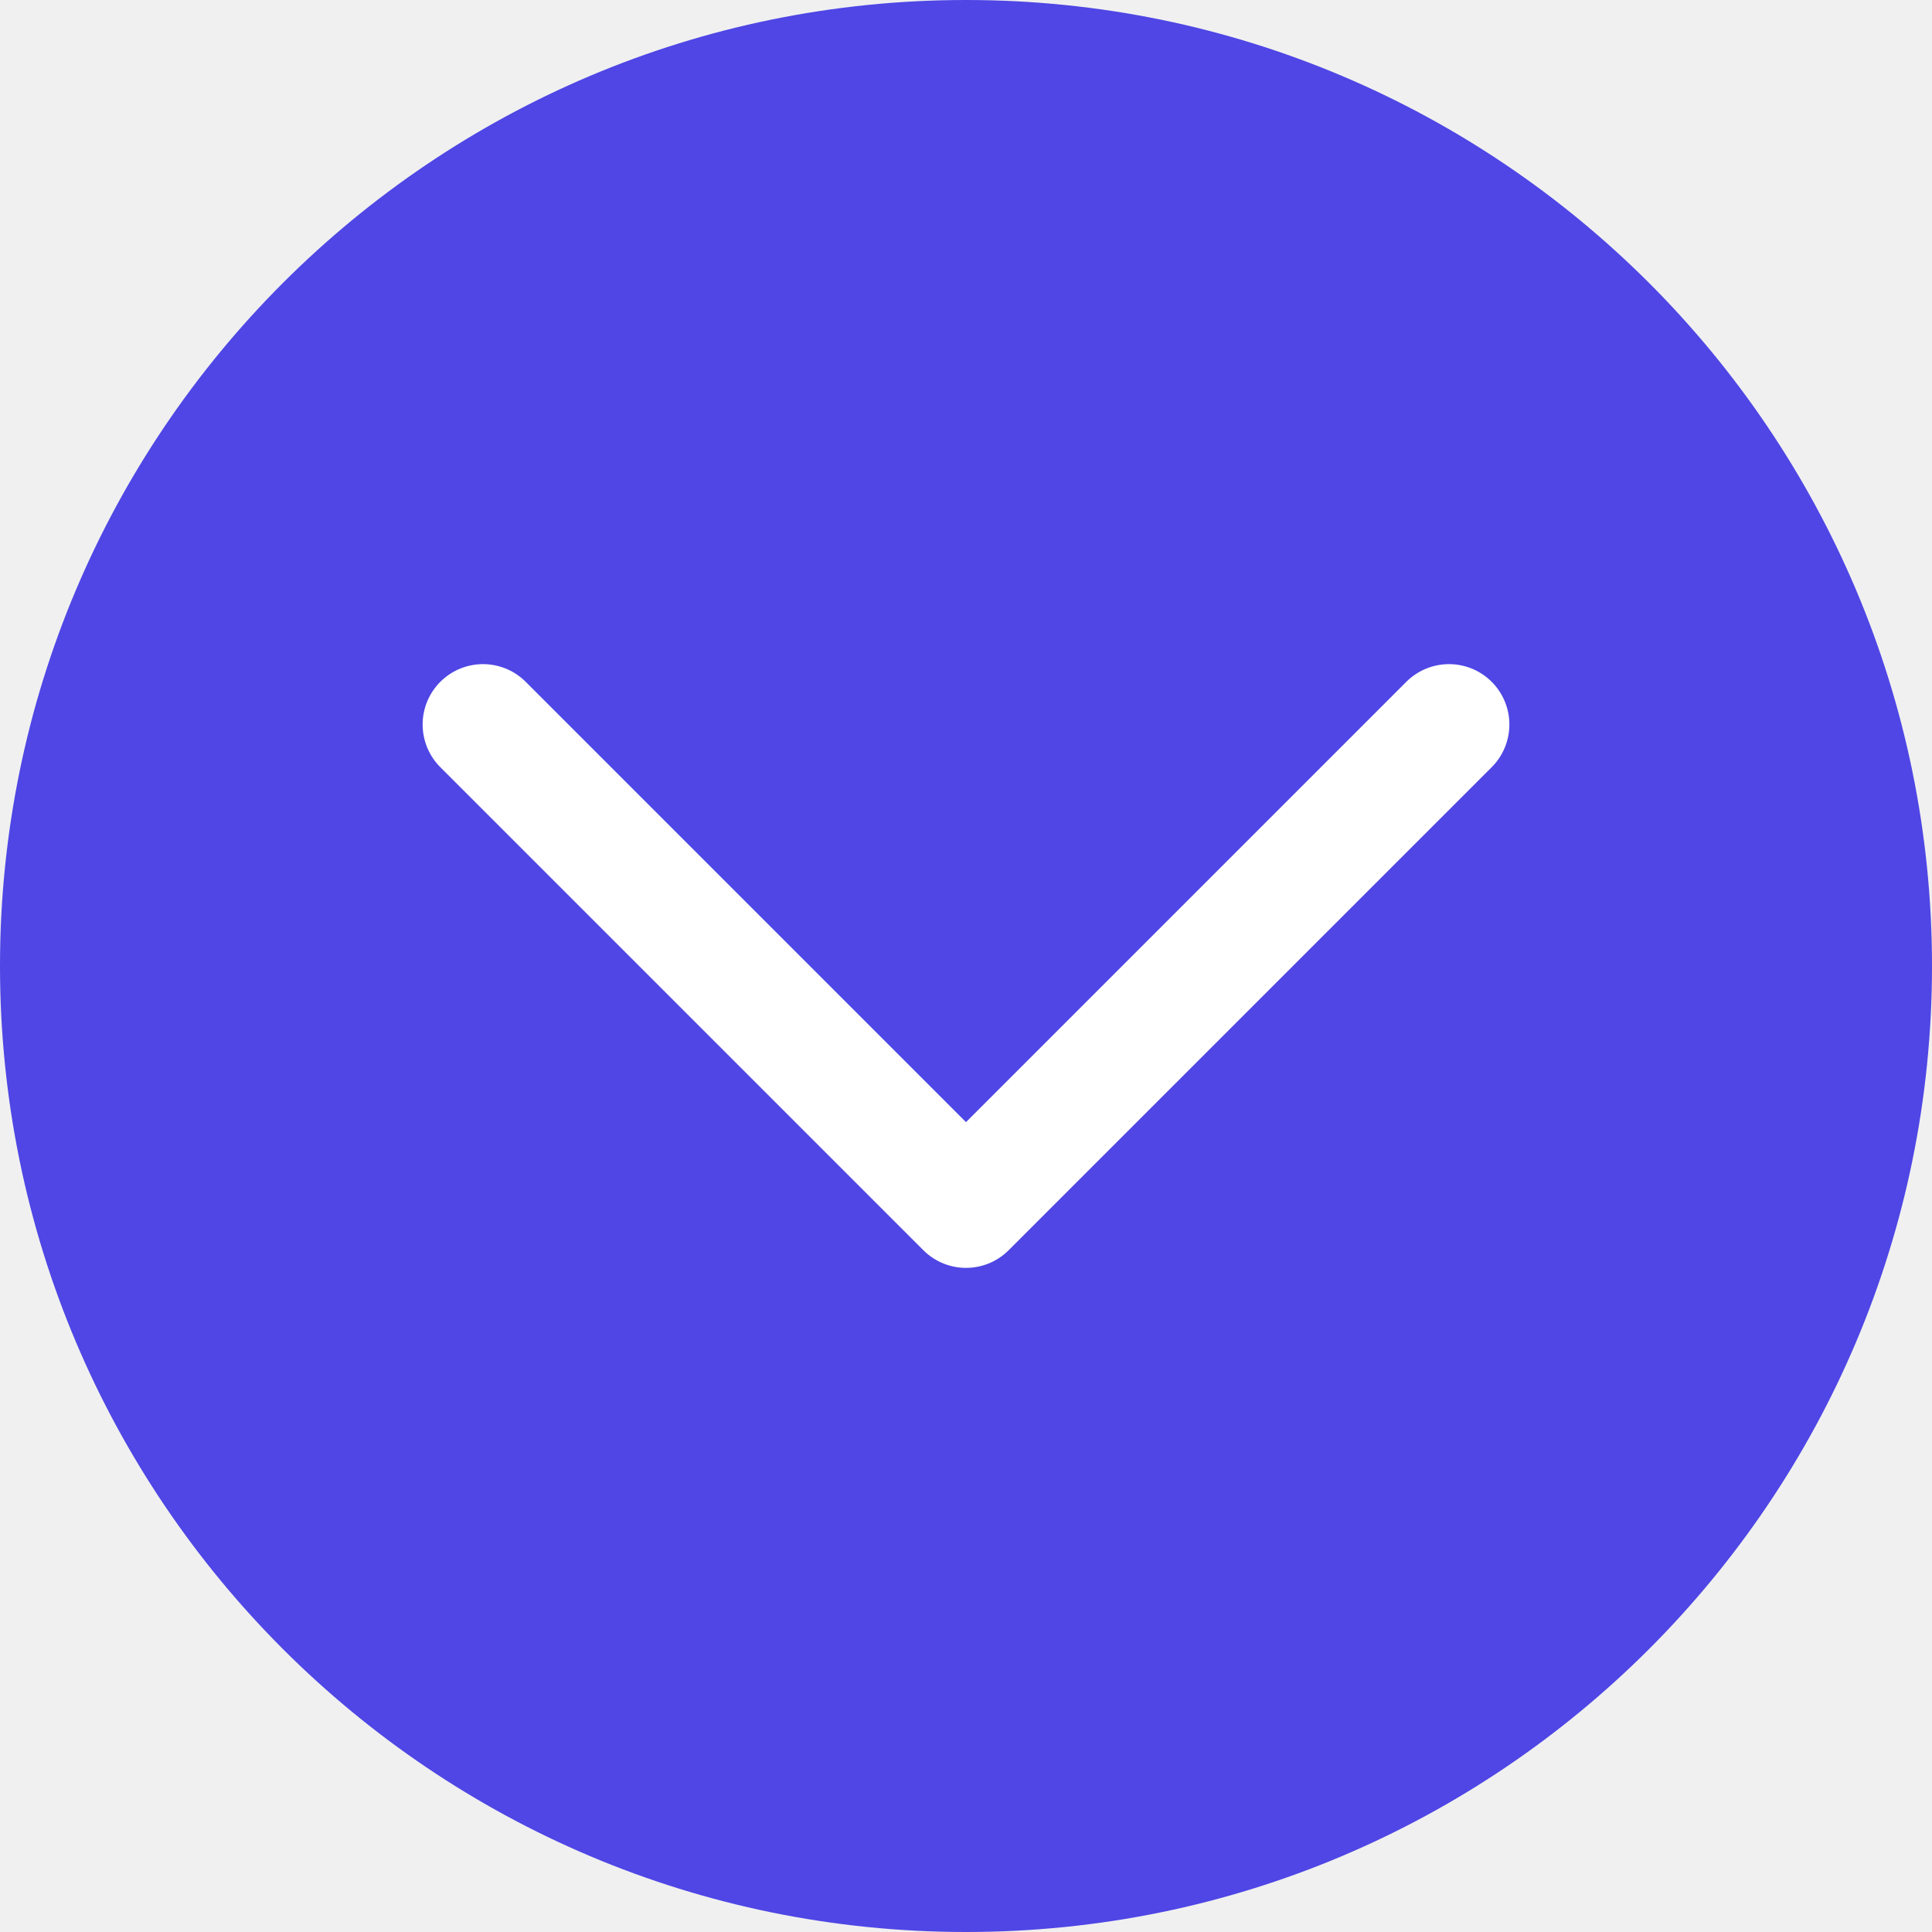
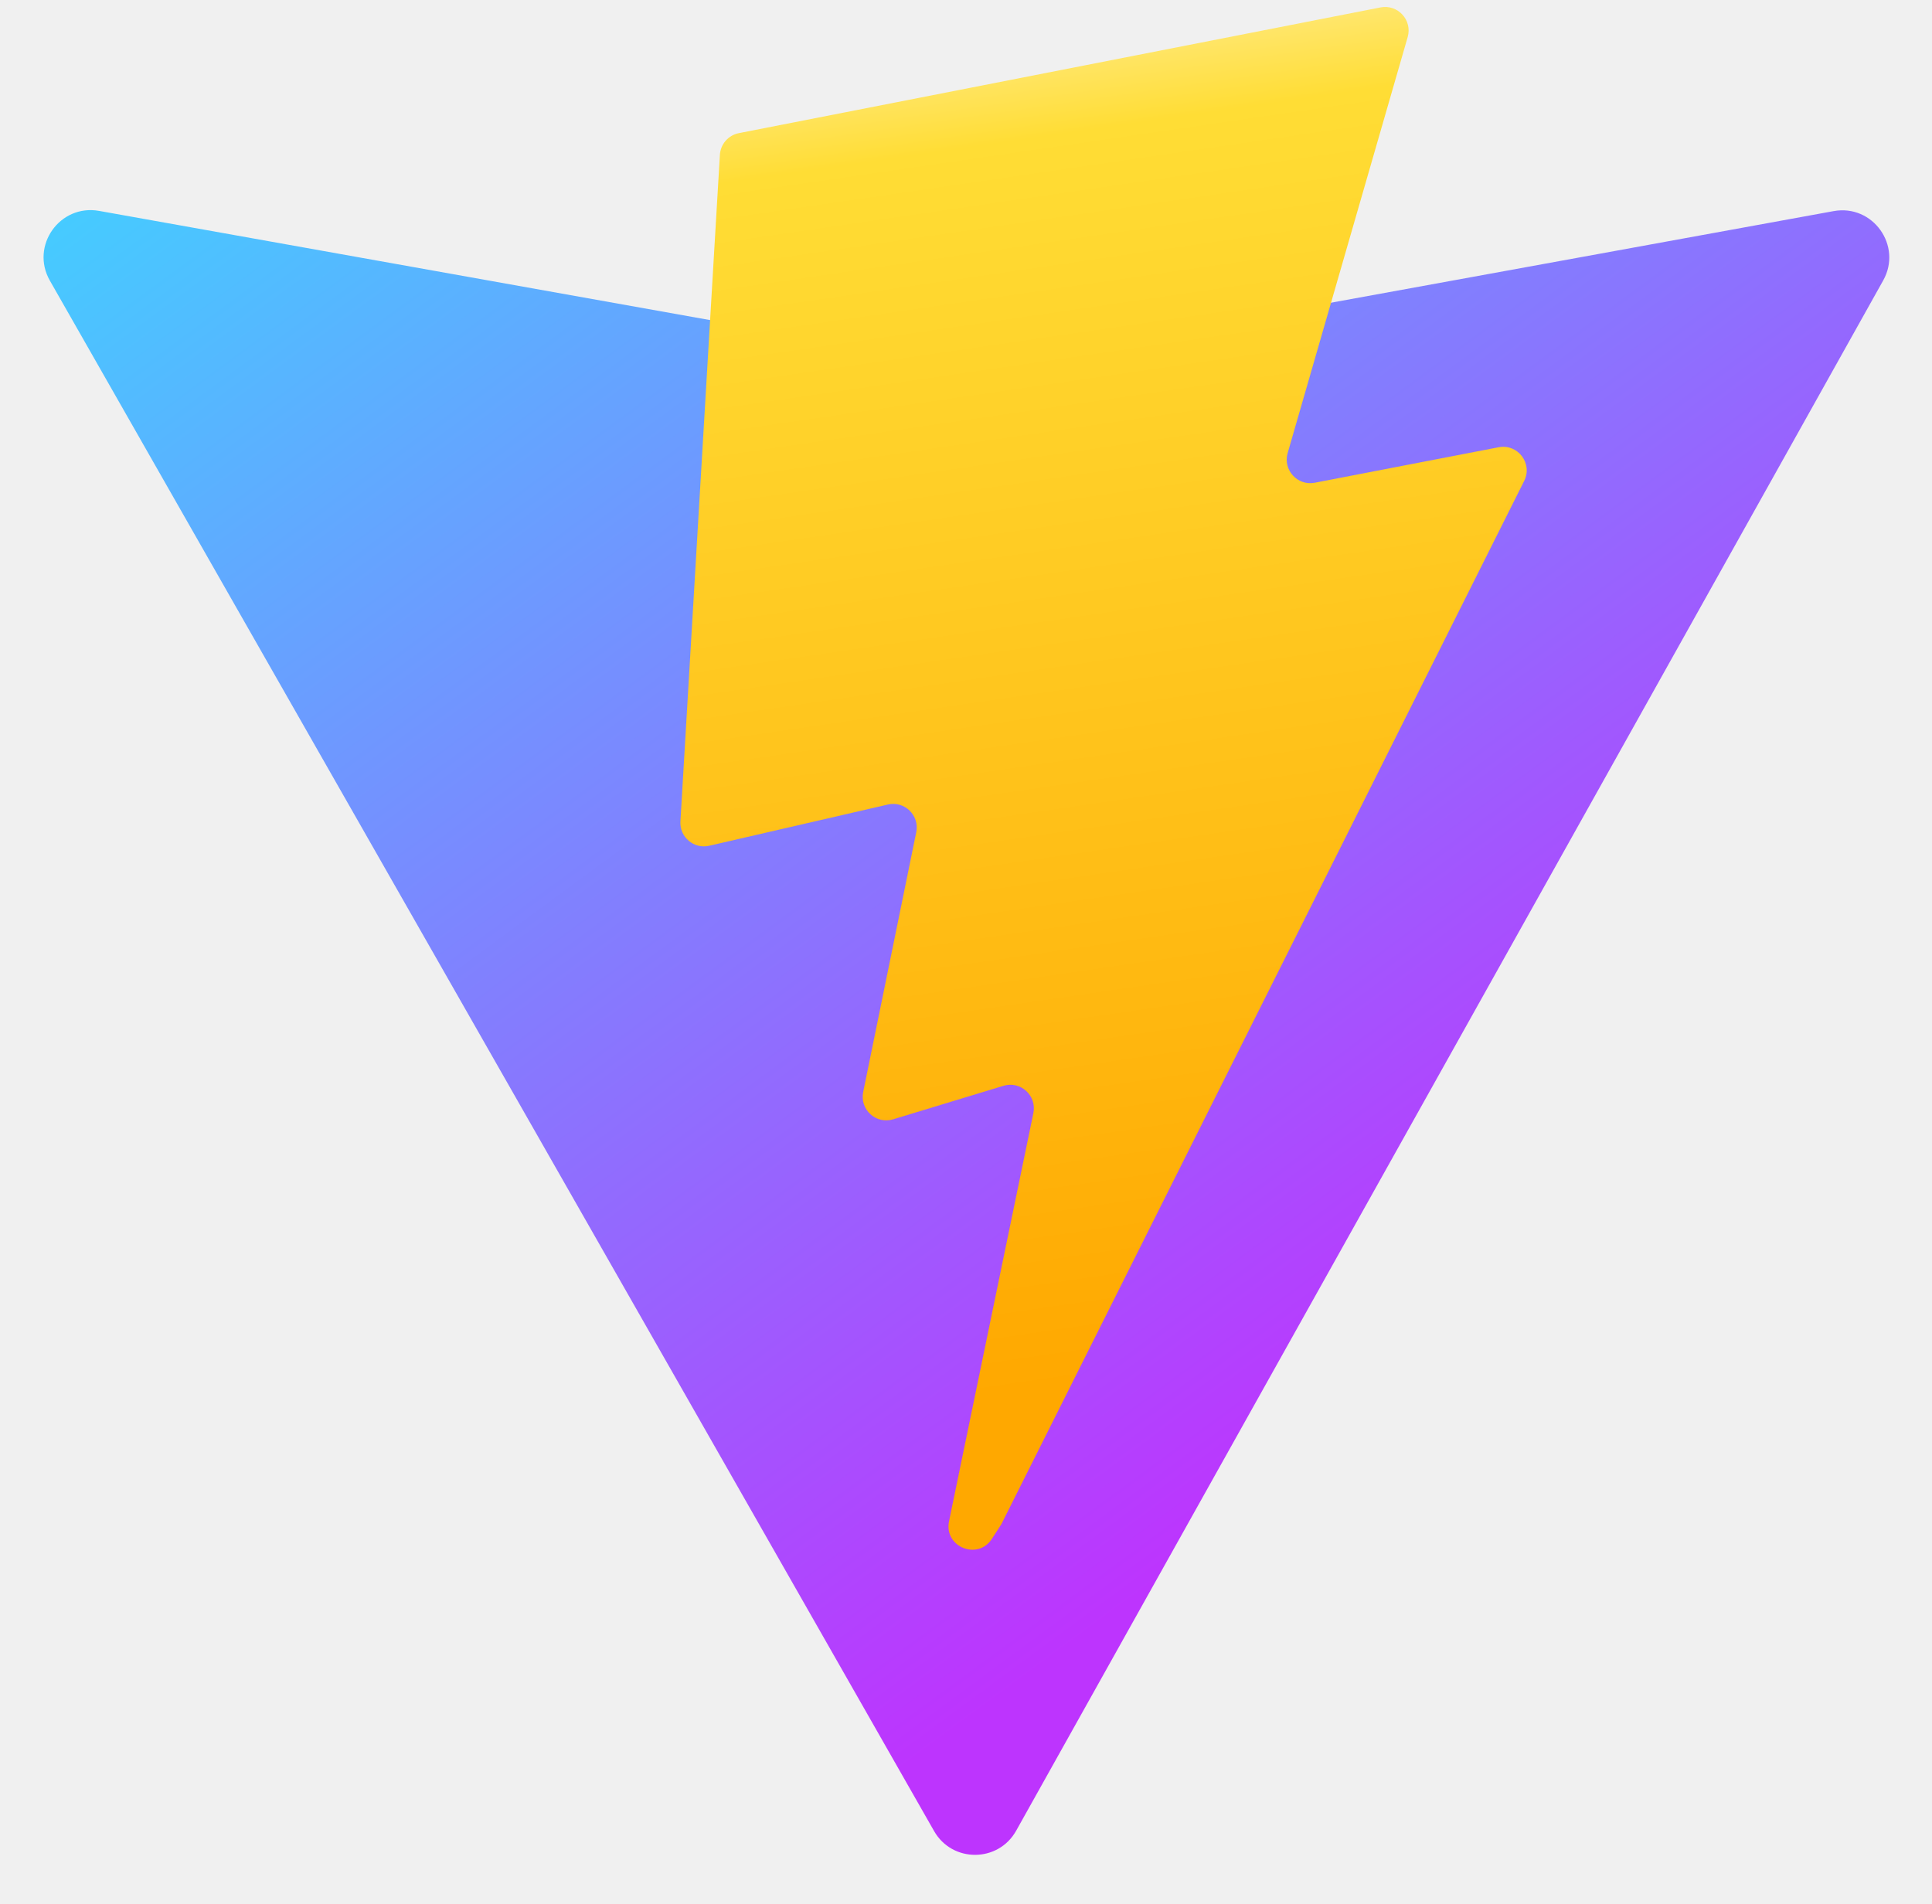
- <svg xmlns="http://www.w3.org/2000/svg" width="32px" height="32px" viewBox="0 0 32 32" version="1.1">
-   <g stroke="none" stroke-width="1" fill="none" fill-rule="evenodd">
-     <circle fill="#4F46E5" cx="16" cy="16" r="16" />
-     <path d="M24,12 L16,20 L8,12" stroke="#FFFFFF" stroke-width="2" stroke-linecap="round" stroke-linejoin="round" />
-   </g>
+ <svg xmlns="http://www.w3.org/2000/svg" width="410" height="404" viewBox="0 0 410 404" fill="none">
+   <path d="M399.641 59.525L215.643 388.545C211.844 395.338 202.084 395.378 198.228 388.618L10.582 59.556C6.381 52.19 12.68 43.267 21.028 44.759L205.223 77.682C206.398 77.892 207.601 77.89 208.776 77.676L389.119 44.806C397.439 43.289 403.768 52.143 399.641 59.525Z" fill="url(#paint0_linear)" />
+   <path d="M292.965 1.574L156.801 28.255C154.563 28.694 152.906 30.59 152.771 32.866L144.395 174.33C144.198 177.662 147.258 180.248 150.51 179.498L188.42 170.749C191.967 169.931 195.172 173.055 194.443 176.622L183.18 231.775C182.422 235.487 185.907 238.661 189.532 237.56L212.947 230.446C216.577 229.344 220.065 232.527 219.297 236.242L201.398 322.875C200.278 328.294 207.486 331.249 210.492 326.603L212.5 323.5L323.454 102.072C325.312 98.365 322.108 94.137 318.036 94.923L279.014 102.454C275.347 103.161 272.227 99.746 273.262 96.158L298.731 7.867C299.767 4.273 296.636 0.855 292.965 1.574Z" fill="url(#paint1_linear)" />
+   <defs>
+     <linearGradient id="paint0_linear" x1="6" y1="33" x2="235" y2="344" gradientUnits="userSpaceOnUse">
+       <stop stop-color="#41D1FF" />
+       <stop offset="1" stop-color="#BD34FE" />
+     </linearGradient>
+     <linearGradient id="paint1_linear" x1="194.651" y1="8.818" x2="236.076" y2="292.989" gradientUnits="userSpaceOnUse">
+       <stop stop-color="#FFEA83" />
+       <stop offset="0.083" stop-color="#FFDD35" />
+       <stop offset="1" stop-color="#FFA800" />
+     </linearGradient>
+   </defs>
</svg>
